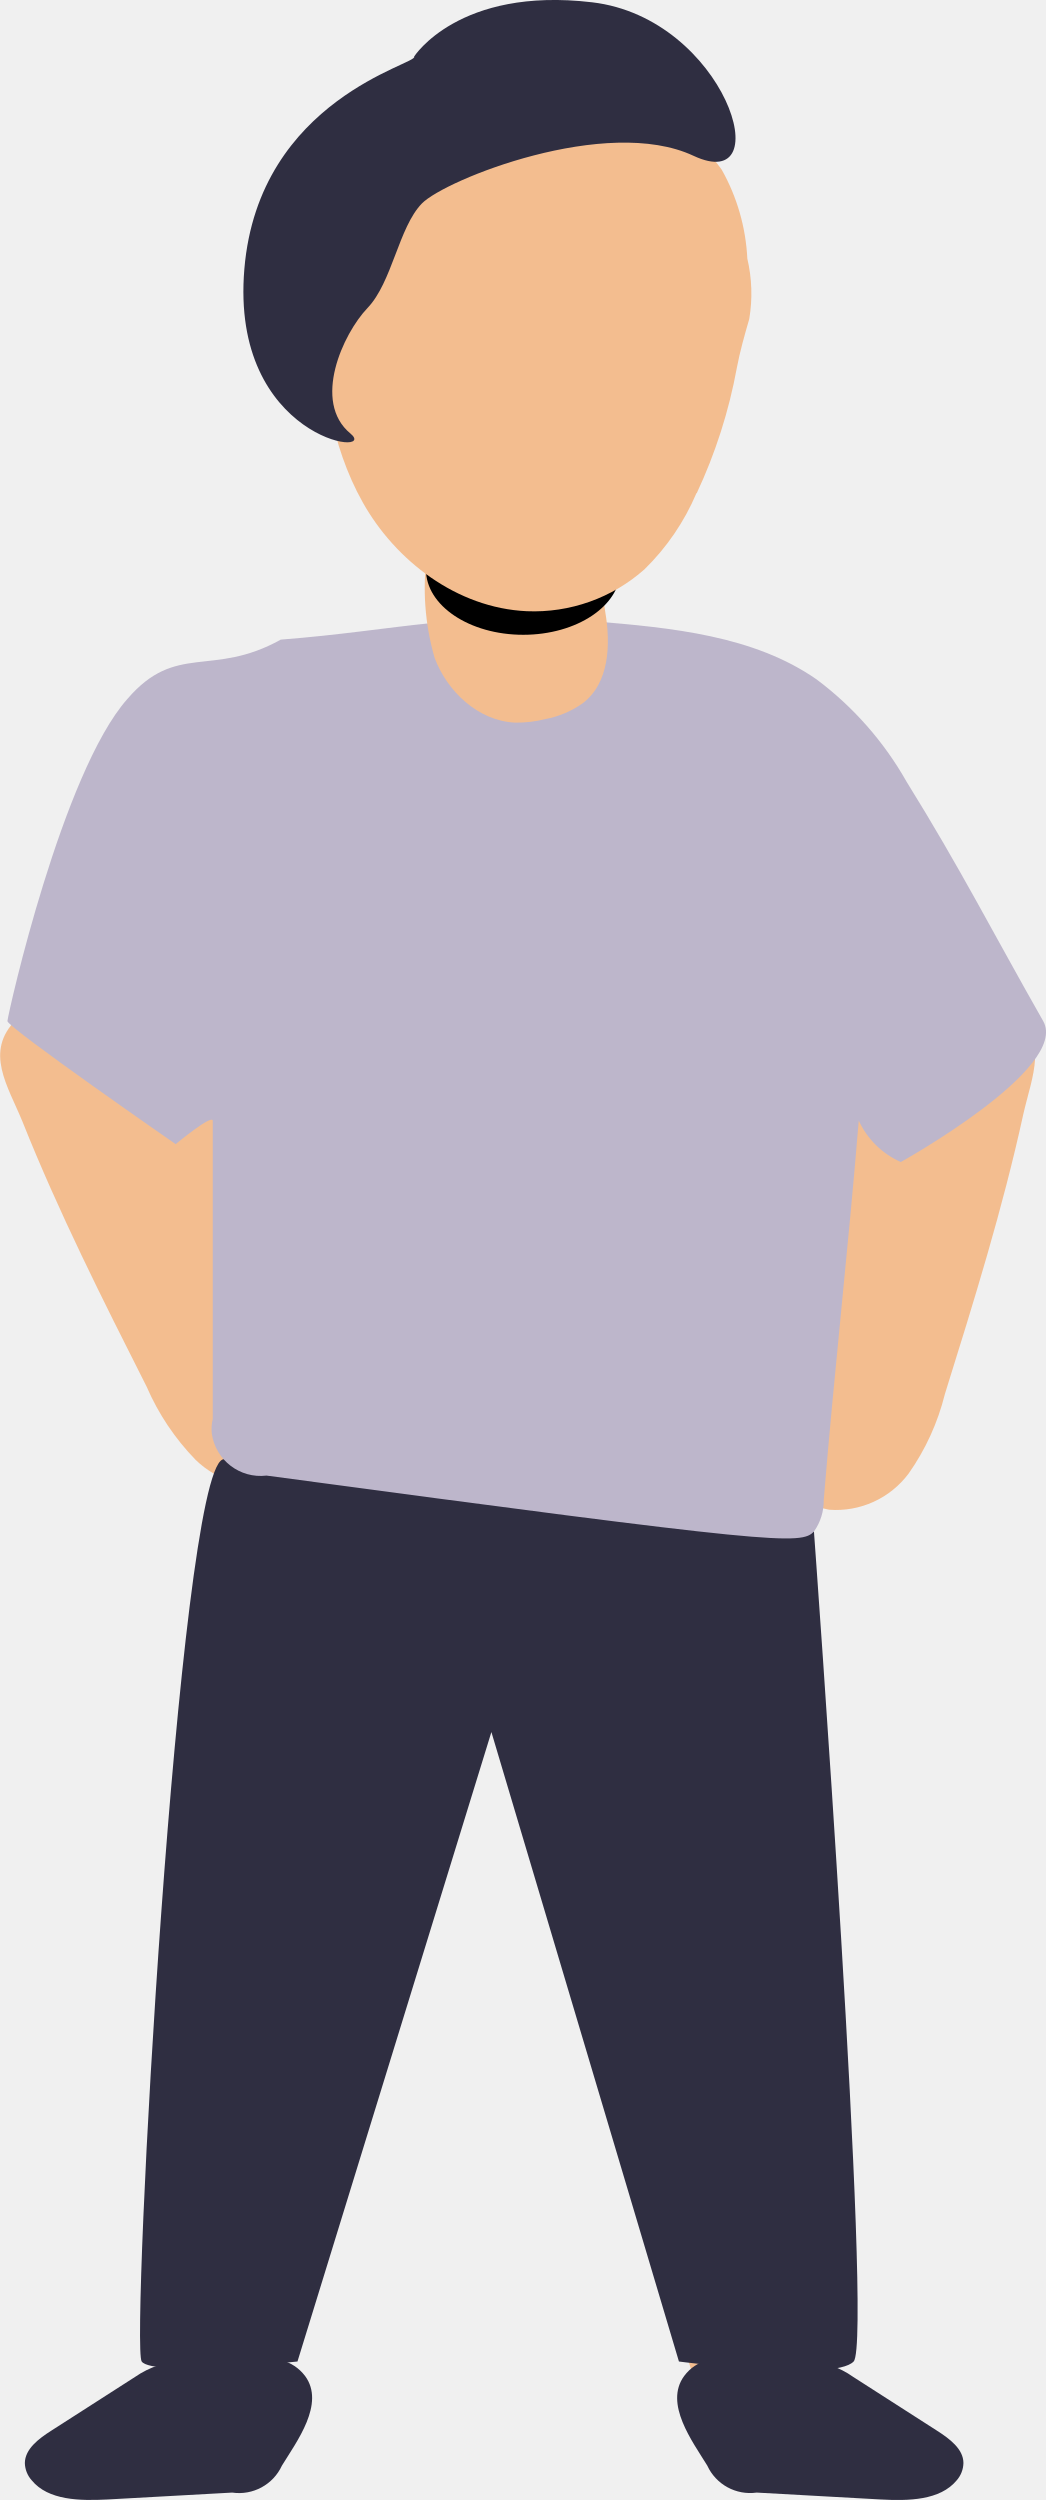
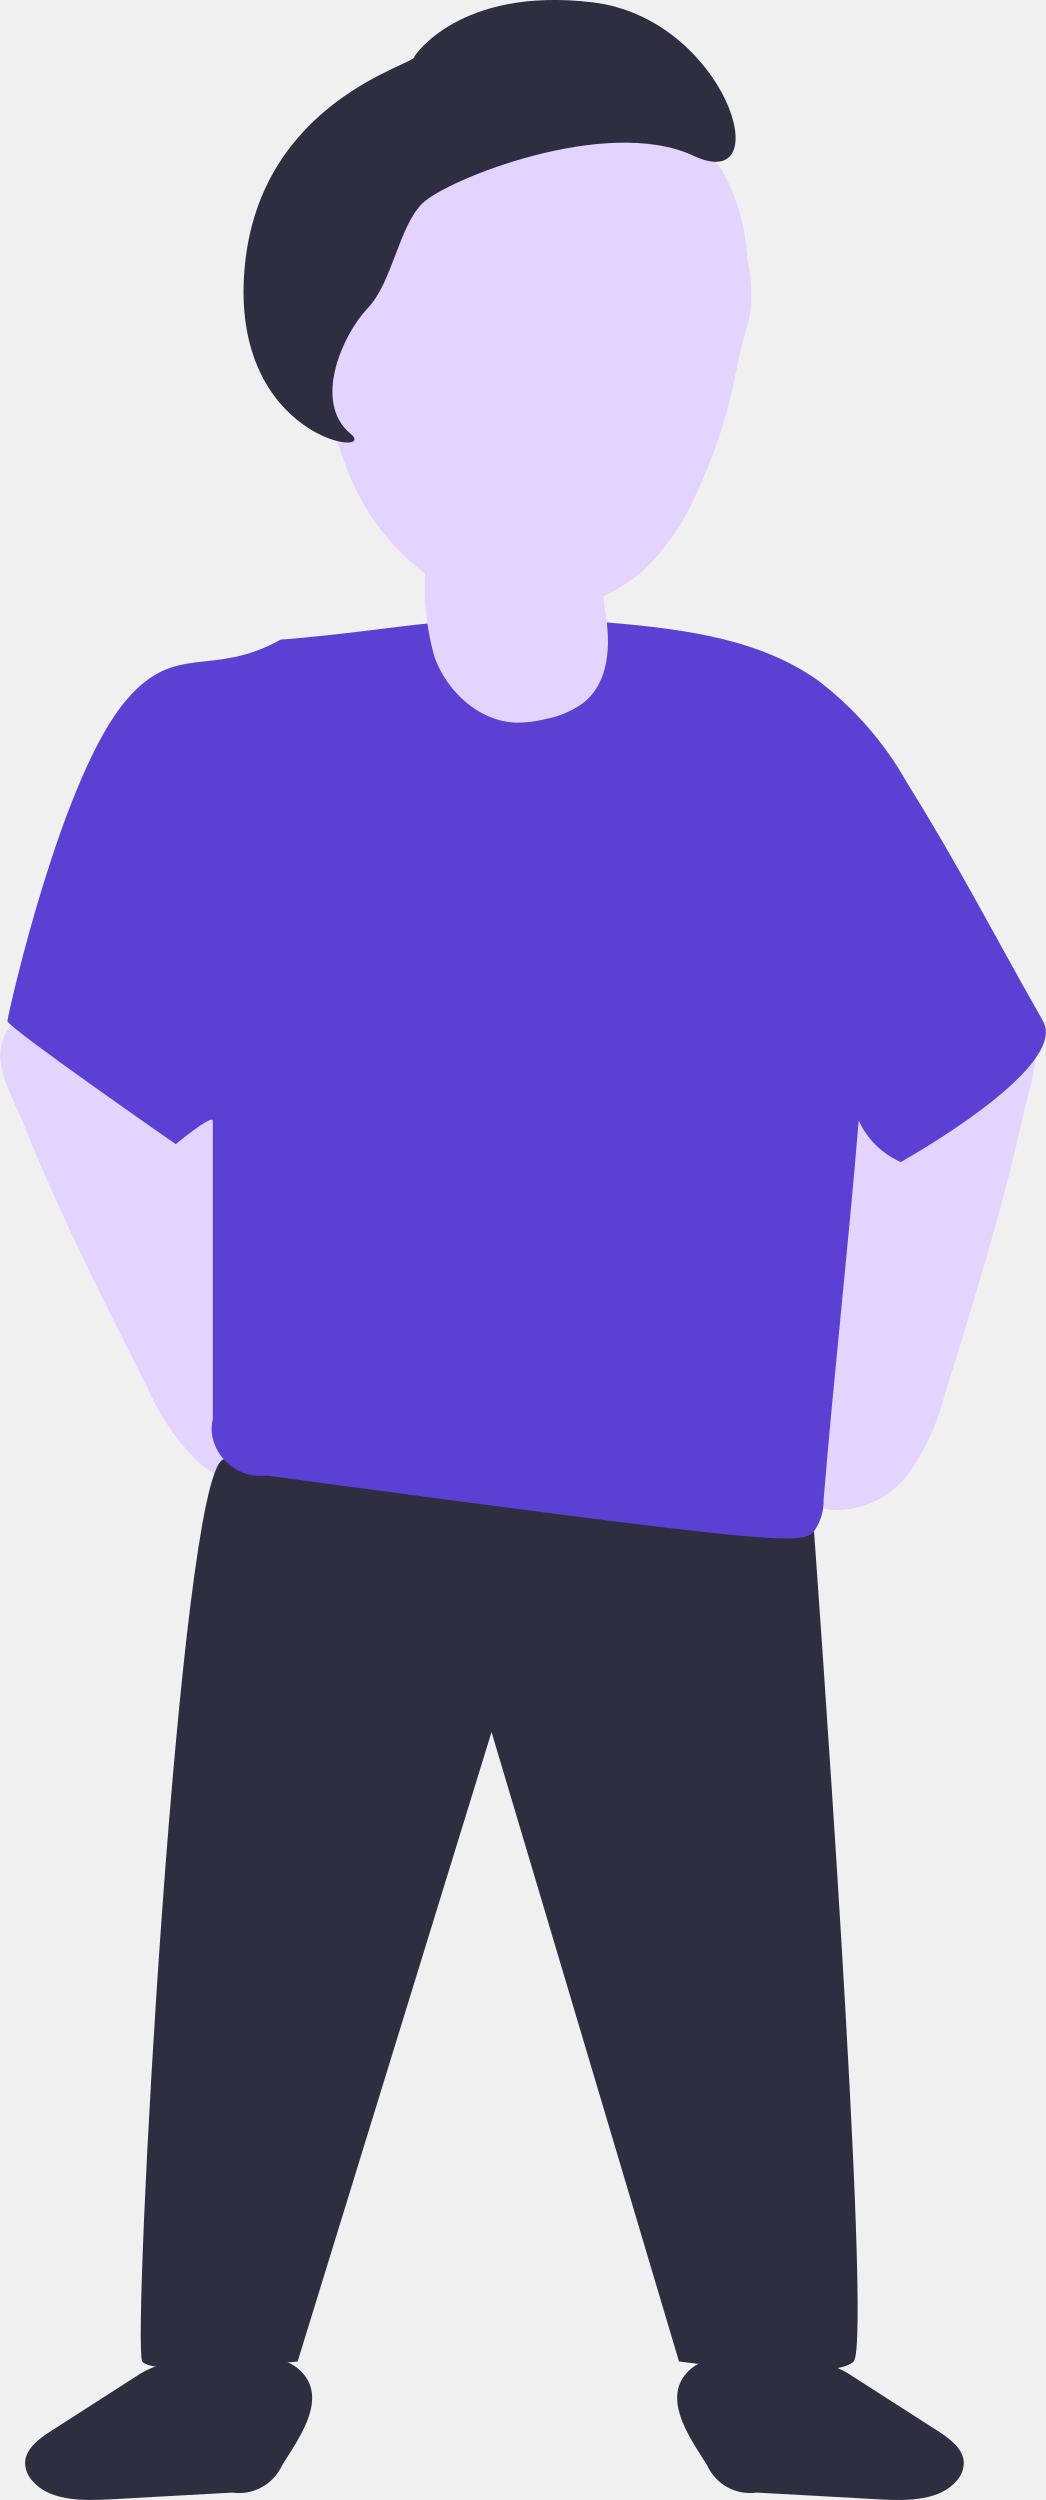
<svg xmlns="http://www.w3.org/2000/svg" id="Laag_1" data-name="Laag 1" viewBox="0 0 141 337">
  <defs>
-     <style>.cls-1{fill:#f3bd8f;}.cls-2{fill:#2f2e41;}.cls-3{fill:#bdb6cb;}</style>
+     <style>.cls-1{fill:#e2d3ff;}.cls-2{fill:#fff;}.cls-3{fill:#2f2e41;}.cls-4{fill:#5c40d3;}</style>
  </defs>
-   <path id="Path_1785" data-name="Path 1785" class="cls-1" d="M19.77,186.93a32.83,32.83,0,0,0,6.61,9.87A12.42,12.42,0,0,0,37.78,200a13.37,13.37,0,0,0,7.2-6.1c2.17-3.25,3.45-7.48,1.4-10.78a27.71,27.71,0,0,0-5.29-4.84c-5.11-4.6-5.9-11.85-7.54-18.33A57.52,57.52,0,0,0,29,147.92c-3-5.75-7.34-11.4-13.8-13.37a13.77,13.77,0,0,0-13,2.88c-4.37,4.34-1.14,8.94.84,13.79C7.9,163.4,13.83,175.17,19.77,186.93Z" />
-   <path id="Path_1774" data-name="Path 1774" class="cls-1" d="M105.49,255.54l5.24,70.4s-8.59,3.5-13.83,1.41S79,254.85,79,254.85Z" />
-   <path id="Path_1775" data-name="Path 1775" class="cls-1" d="M26.26,251.68,21,322.09s8.6,3.49,13.82,1.4S52.8,251,52.8,251Z" />
-   <path id="Path_1776" data-name="Path 1776" class="cls-2" d="M109.72,206.44s8,109.09,5.35,111.89-23.55,0-23.55,0L66.24,233.48,40.1,318.33s-19.49,2.09-21,0,4.94-119.12,10.9-121.59S109.72,206.44,109.72,206.44Z" />
-   <path id="Path_1777" data-name="Path 1777" class="cls-1" d="M127.37,187.92a31.94,31.94,0,0,1-4.89,10.72,12.21,12.21,0,0,1-10.72,4.87,13.79,13.79,0,0,1-8.13-5c-2.68-2.89-4.65-6.88-3.18-10.44a26.51,26.51,0,0,1,4.42-5.56c4.28-5.29,3.85-12.57,4.39-19.21a56.15,56.15,0,0,1,2.48-12.59c2-6.11,5.34-12.33,11.39-15.22a13.9,13.9,0,0,1,13.36.93c5,3.65,2.61,8.67,1.46,13.74C135.16,162.94,131.27,175.44,127.37,187.92Z" />
-   <path id="Path_1778" data-name="Path 1778" class="cls-3" d="M80,83.75c10.52.87,21.61,1.92,30.1,7.85a44.76,44.76,0,0,1,12.11,13.78c7.22,11.63,11.66,20.39,18.41,32.26,3.6,6.35-19.19,19-19.19,19a11.25,11.25,0,0,1-5.67-5.58c-1.43,17.45-3.29,33.68-4.72,51.13a7.17,7.17,0,0,1-1.29,4.22c-1.7,1.91-4.89,1.76-73.82-7.5a6.65,6.65,0,0,1-7.38-5.65,6,6,0,0,1,.13-2V151.09c0-1-5,3.14-5,3.14S1.17,138.62,1,137.65c.13-1.28,7.42-33.56,16.17-43.43,6.6-7.68,11.41-2.84,20.68-8C53.68,85,62.17,82.31,80,83.75Z" />
-   <path id="Path_1779" data-name="Path 1779" class="cls-1" d="M81.59,82.49c.74,4.37.57,9.59-3.07,12.33a12.82,12.82,0,0,1-5,2.11,15.7,15.7,0,0,1-4.1.48c-5-.24-9.18-4.26-10.84-8.75a33.92,33.92,0,0,1-1-14.09,17.73,17.73,0,0,1,1.57-7.33A12.09,12.09,0,0,1,70.5,61.68C83.82,62.77,80.1,73.53,81.59,82.49Z" />
-   <ellipse id="Ellipse_215" data-name="Ellipse 215" cx="70.53" cy="76.79" rx="13.11" ry="8.78" />
-   <path id="Path_1780" data-name="Path 1780" class="cls-1" d="M93.88,66.48a31.61,31.61,0,0,1-7,10.26A22.45,22.45,0,0,1,71,82.39c-9.43-.43-17.7-6.83-22.09-14.65S43.34,50.82,43.09,42A37.7,37.7,0,0,1,45,26.79,27,27,0,0,1,65.21,11.41,36.26,36.26,0,0,1,91,17a21.46,21.46,0,0,1,6.28,5.86,27.13,27.13,0,0,1,3.46,12A20.66,20.66,0,0,1,101,43c-.65,2.24-1.24,4.3-1.68,6.61a69.12,69.12,0,0,1-5.39,16.85Z" />
-   <path id="Path_1782" data-name="Path 1782" class="cls-2" d="M107.18,318.68a19.36,19.36,0,0,1,4.75.17A11.32,11.32,0,0,1,115,320.4l11.33,7.27c1.68,1.08,3.54,2.46,3.54,4.35a3.64,3.64,0,0,1-.9,2.32c-2.24,2.73-6.54,2.79-10.23,2.59L102,336a6.35,6.35,0,0,1-6.66-3.64c-2-3.26-5.85-8.36-3.11-12.08C95.54,315.82,102.68,318.68,107.18,318.68Z" />
-   <path id="Path_1783" data-name="Path 1783" class="cls-2" d="M26.1,318.68a19.54,19.54,0,0,0-4.77.17,12.22,12.22,0,0,0-3.11,1.55L6.89,327.67c-1.68,1.07-3.52,2.46-3.54,4.35a3.61,3.61,0,0,0,.92,2.32c2.23,2.73,6.52,2.78,10.23,2.59L31.3,336A6.36,6.36,0,0,0,38,332.37c2-3.26,5.86-8.36,3.13-12.08C37.74,315.82,30.6,318.68,26.1,318.68Z" />
-   <path id="Path_1784" data-name="Path 1784" class="cls-2" d="M55.82,7.63s6-9.45,24-7.32S105.2,26.49,93.48,21,60,24.22,56.87,27.43s-4,10.61-7.33,14.09-7.49,12.65-2.3,16.92c4,3.31-16.24.81-14.3-22.19S56.57,8.59,55.82,7.63Z" />
+   <path id="Path_1785" data-name="Path 1785" class="cls-1" d="M19.8,186.93a32.64,32.64,0,0,0,6.61,9.87A12.42,12.42,0,0,0,37.81,200a13.44,13.44,0,0,0,7.2-6.1c2.16-3.25,3.44-7.48,1.39-10.78a27.36,27.36,0,0,0-5.28-4.84c-5.12-4.6-5.9-11.85-7.54-18.33A57.55,57.55,0,0,0,29,147.92c-2.94-5.75-7.33-11.4-13.79-13.37a13.77,13.77,0,0,0-13,2.88c-4.37,4.34-1.14,8.94.84,13.79C7.93,163.4,13.86,175.17,19.8,186.93Z" />
+   <path id="Path_1774" data-name="Path 1774" class="cls-2" d="M105.49,255.54l5.25,70.4s-8.59,3.5-13.83,1.41S79,254.85,79,254.85Z" />
+   <path id="Path_1775" data-name="Path 1775" class="cls-2" d="M26.29,251.68l-5.22,70.41s8.59,3.49,13.81,1.4S52.82,251,52.82,251Z" />
+   <path id="Path_1776" data-name="Path 1776" class="cls-3" d="M109.73,206.44s8,109.09,5.34,111.89-23.54,0-23.54,0L66.26,233.48,40.12,318.33s-19.49,2.09-20.94,0,4.94-119.12,10.89-121.59S109.73,206.44,109.73,206.44Z" />
+   <path id="Path_1777" data-name="Path 1777" class="cls-1" d="M127.37,187.92a31.74,31.74,0,0,1-4.89,10.72,12.18,12.18,0,0,1-10.71,4.87,13.79,13.79,0,0,1-8.13-5c-2.68-2.89-4.65-6.88-3.18-10.44a26.51,26.51,0,0,1,4.42-5.56c4.28-5.29,3.85-12.57,4.39-19.21a56.69,56.69,0,0,1,2.47-12.59c2-6.11,5.34-12.33,11.39-15.22a13.9,13.9,0,0,1,13.36.93c5,3.65,2.61,8.67,1.47,13.74C135.16,162.94,131.27,175.44,127.37,187.92Z" />
+   <path id="Path_1778" data-name="Path 1778" class="cls-4" d="M80,83.75c10.51.87,21.6,1.92,30.09,7.85a44.86,44.86,0,0,1,12.1,13.78c7.23,11.63,11.66,20.39,18.41,32.26,3.6,6.35-19.18,19-19.18,19a11.25,11.25,0,0,1-5.67-5.58c-1.43,17.45-3.29,33.68-4.73,51.13a7.09,7.09,0,0,1-1.28,4.22c-1.7,1.91-4.89,1.76-73.81-7.5a6.63,6.63,0,0,1-7.37-5.65,6,6,0,0,1,.13-2V151.09c0-1-5,3.14-5,3.14S1.2,138.62,1,137.65c.13-1.28,7.42-33.56,16.16-43.43,6.61-7.68,11.41-2.84,20.68-8C53.7,85,62.19,82.31,80,83.75Z" />
+   <path id="Path_1779" data-name="Path 1779" class="cls-1" d="M81.6,82.49c.74,4.37.58,9.59-3.07,12.33a12.7,12.7,0,0,1-5,2.11,15.62,15.62,0,0,1-4.09.48c-5-.24-9.18-4.26-10.84-8.75a33.92,33.92,0,0,1-1-14.09,17.57,17.57,0,0,1,1.57-7.33,12.08,12.08,0,0,1,11.42-5.56C83.83,62.77,80.11,73.53,81.6,82.49Z" />
+   <path id="Path_1780" data-name="Path 1780" class="cls-1" d="M93.89,66.48a31.58,31.58,0,0,1-7,10.26A22.48,22.48,0,0,1,71,82.39C61.56,82,53.29,75.56,48.9,67.74S43.36,50.82,43.12,42a37.35,37.35,0,0,1,1.94-15.18A27,27,0,0,1,65.23,11.41,36.27,36.27,0,0,1,91,17a21.55,21.55,0,0,1,6.27,5.86,27.13,27.13,0,0,1,3.46,12A20.66,20.66,0,0,1,101,43c-.65,2.24-1.24,4.3-1.68,6.61A70,70,0,0,1,93.9,66.47Z" />
+   <path id="Path_1782" data-name="Path 1782" class="cls-3" d="M107.19,318.68a19.38,19.38,0,0,1,4.75.17,11.4,11.4,0,0,1,3.1,1.55l11.34,7.27c1.67,1.08,3.54,2.46,3.54,4.35a3.69,3.69,0,0,1-.9,2.32c-2.25,2.73-6.55,2.79-10.23,2.59L102,336a6.34,6.34,0,0,1-6.66-3.64c-2-3.26-5.85-8.36-3.11-12.08C95.55,315.82,102.69,318.68,107.19,318.68Z" />
+   <path id="Path_1783" data-name="Path 1783" class="cls-3" d="M26.12,318.68a19.44,19.44,0,0,0-4.76.17,12.06,12.06,0,0,0-3.11,1.55L6.92,327.67c-1.68,1.07-3.52,2.46-3.54,4.35a3.66,3.66,0,0,0,.92,2.32c2.23,2.73,6.52,2.78,10.23,2.59L31.32,336A6.36,6.36,0,0,0,38,332.37c2-3.26,5.87-8.36,3.13-12.08C37.76,315.82,30.62,318.68,26.12,318.68Z" />
+   <path id="Path_1784" data-name="Path 1784" class="cls-3" d="M55.84,7.63s6-9.45,24-7.32S105.21,26.49,93.49,21s-33.44,3.25-36.6,6.46-4,10.61-7.33,14.09-7.49,12.65-2.3,16.92c4,3.31-16.24.81-14.3-22.19S56.59,8.59,55.84,7.63Z" />
</svg>
